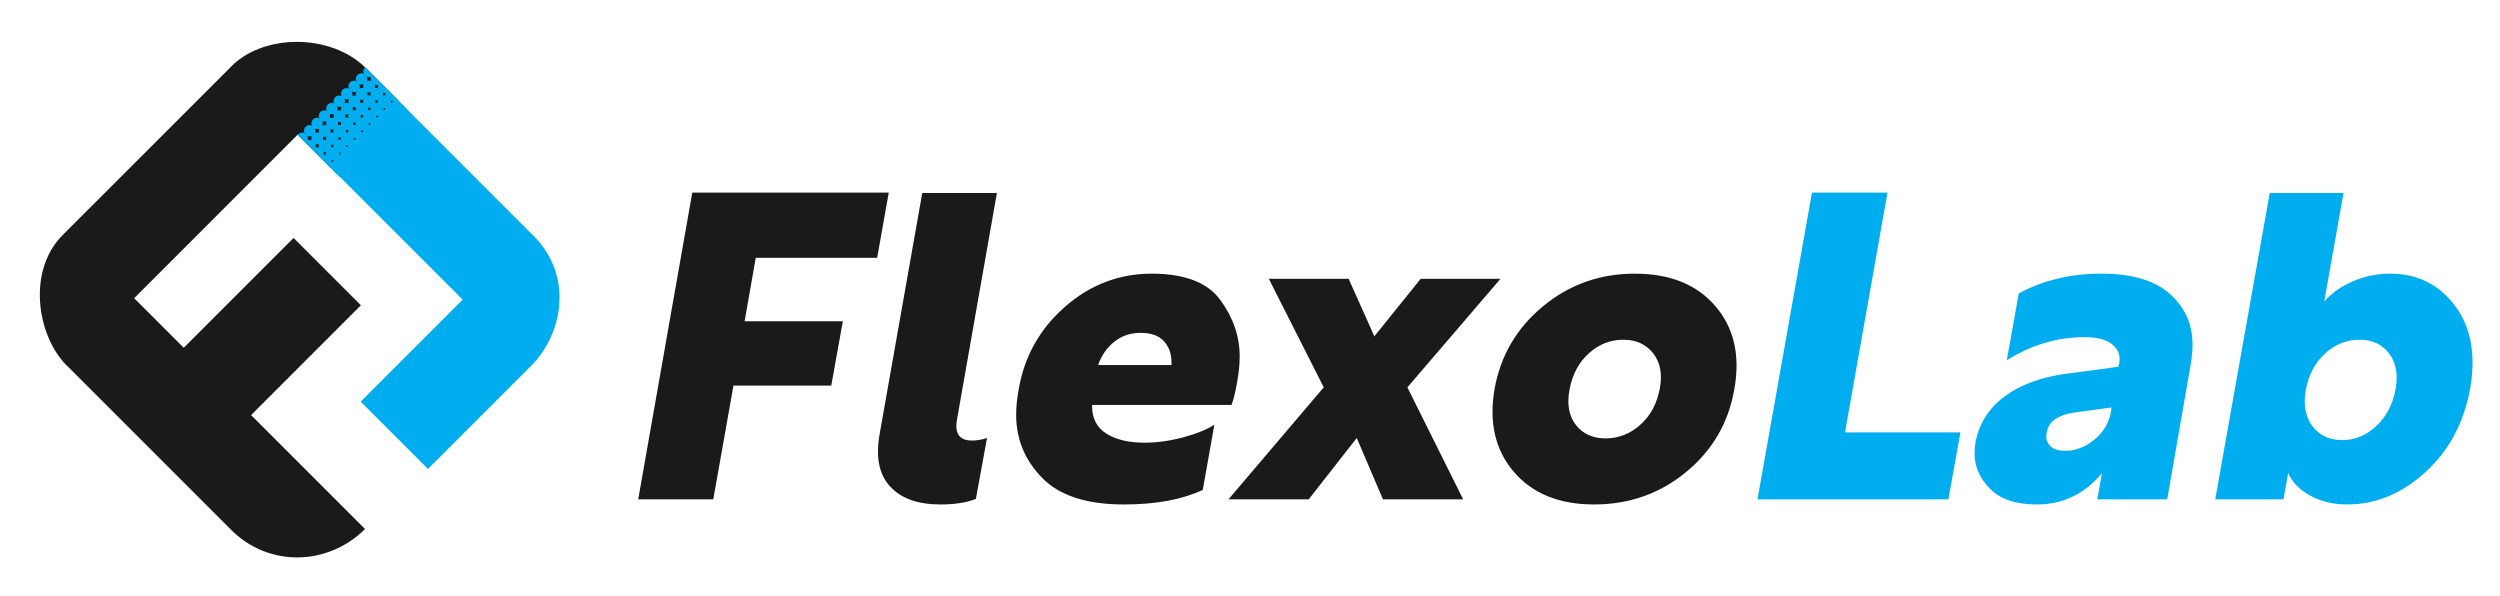
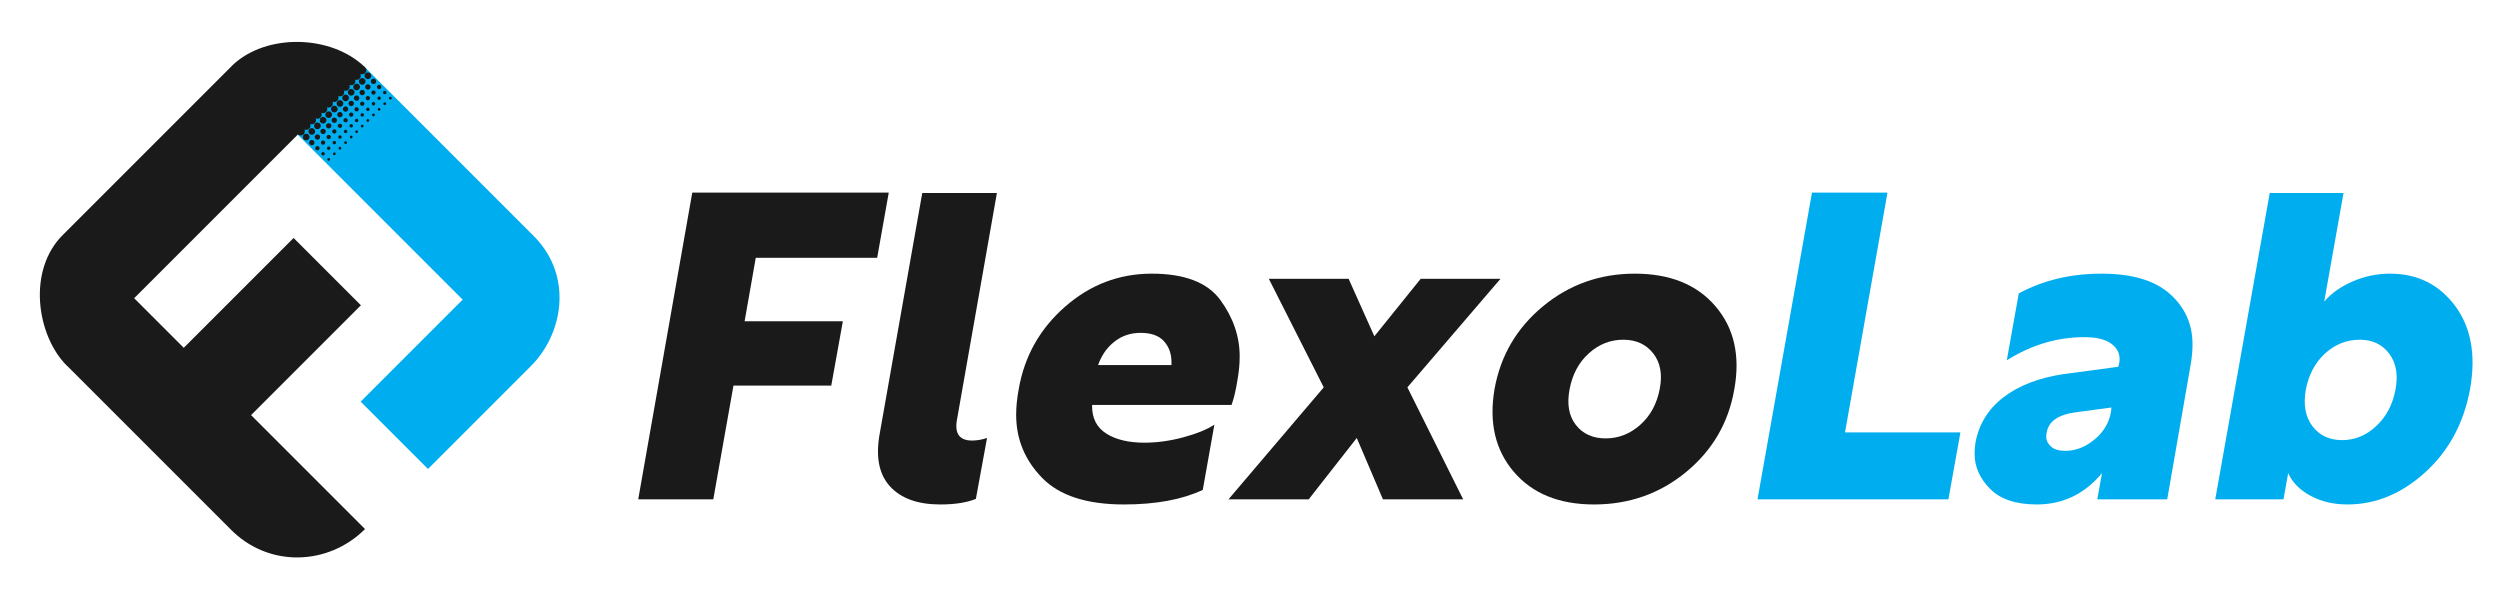
<svg xmlns="http://www.w3.org/2000/svg" viewBox="0 0 335.66 80.00">
  <defs>
    <style>
      .symbol-f { fill: #1A1A1A; fill-rule: evenodd; }
      .symbol-l { fill: #00AEEF; fill-rule: evenodd; }
      .text-main { fill: #1A1A1A; }
      .text-lab { fill: #00AEEF; }
    </style>
  </defs>
  <g>
-     <path d="M88.63,40.09l9.55,9.55,39.56,39.56-30.37,30.37,20.04,20.04,30.37-30.37c9.78-9.51,12.99-26.82,1.31-38.78l-50.42-50.42-20.04,20.04Z" transform="translate(0,0) scale(0.451009)" class="symbol-l" />
-     <path d="M69.25,19.39l-.65.65-49.74,49.73c-10.87,10.59-7.95,30.1,1.02,39.07l.02-.02,48.65,48.65c11.41,11.68,29.25,10.89,40.11.02l-33.92-33.92,32.7-32.7-20.04-20.04-32.7,32.7-14.76-14.76,48.69-48.7,9.99,9.99,20.04-20.04-10.15-10.15c-10.1-9.62-29.27-9.95-39.27-.5Z" transform="translate(0,0) scale(0.451009)" class="symbol-f" />
-     <path d="M88.61,40.14l2.39,2.39c.41-.3.68-.8.67-1.36,0-.93-.77-1.69-1.71-1.71-.56,0-1.05.26-1.35.68Z" transform="translate(0,0) scale(0.451009)" class="symbol-l" />
-     <path d="M90.81,42.34l2.51,2.51c.43-.32.7-.84.7-1.42,0-.98-.81-1.78-1.79-1.79-.58,0-1.09.27-1.41.7Z" transform="translate(0,0) scale(0.451009)" class="symbol-l" />
-     <path d="M93.01,44.54l2.64,2.64c.45-.34.73-.87.72-1.48,0-1.03-.85-1.87-1.88-1.88-.6,0-1.14.28-1.48.72Z" transform="translate(0,0) scale(0.451009)" class="symbol-l" />
-     <path d="M95.2,46.73l2.77,2.77c.46-.35.76-.91.75-1.55,0-1.08-.89-1.96-1.98-1.98-.63,0-1.19.29-1.54.75Z" transform="translate(0,0) scale(0.451009)" class="symbol-l" />
-     <path d="M97.39,48.93l2.91,2.91c.48-.37.78-.96.77-1.62-.01-1.13-.94-2.06-2.07-2.07-.66,0-1.24.3-1.61.78Z" transform="translate(0,0) scale(0.451009)" class="symbol-l" />
-     <path d="M99.58,51.12l1.6,1.6,1.69-1.69c-.4-.43-.97-.71-1.6-.72-.68,0-1.29.31-1.69.81Z" transform="translate(0,0) scale(0.451009)" class="symbol-l" />
-     <path d="M90.49,38.93c.01.94.78,1.7,1.71,1.71.94.01,1.69-.74,1.68-1.68,0-.93-.77-1.69-1.71-1.71-.93,0-1.68.74-1.68,1.68" transform="translate(0,0) scale(0.451009)" class="symbol-l" />
-     <path d="M92.67,41.19c.01.98.81,1.78,1.79,1.79.98.01,1.77-.78,1.76-1.76,0-.98-.81-1.78-1.79-1.79-.98,0-1.77.78-1.76,1.76" transform="translate(0,0) scale(0.451009)" class="symbol-l" />
-     <path d="M94.84,43.46c.01,1.03.86,1.87,1.88,1.88,1.03.01,1.86-.82,1.85-1.85,0-1.03-.85-1.87-1.88-1.88-1.03,0-1.86.82-1.85,1.85" transform="translate(0,0) scale(0.451009)" class="symbol-l" />
-     <path d="M97.01,45.72c.02,1.08.9,1.97,1.98,1.98,1.08.02,1.96-.86,1.94-1.94,0-1.08-.89-1.96-1.98-1.98-1.08,0-1.95.86-1.94,1.94" transform="translate(0,0) scale(0.451009)" class="symbol-l" />
-     <path d="M99.18,47.98c.02,1.14.94,2.06,2.07,2.07,1.14.02,2.05-.9,2.04-2.04-.01-1.13-.94-2.06-2.07-2.07-1.13-.01-2.05.91-2.04,2.04" transform="translate(0,0) scale(0.451009)" class="symbol-l" />
-     <path d="M101.34,50.24c0,.63.28,1.2.72,1.6l3.02-3.02c-.4-.43-.97-.71-1.6-.72-1.19-.01-2.15.95-2.14,2.14Z" transform="translate(0,0) scale(0.451009)" class="symbol-l" />
-     <path d="M92.7,36.73c.01.94.78,1.7,1.71,1.71.94.01,1.69-.74,1.68-1.68,0-.93-.77-1.69-1.71-1.71-.93,0-1.68.74-1.68,1.68" transform="translate(0,0) scale(0.451009)" class="symbol-l" />
-     <path d="M94.88,38.99c.01.98.81,1.78,1.79,1.79.98.01,1.77-.78,1.76-1.76,0-.98-.81-1.78-1.79-1.79-.98,0-1.77.78-1.76,1.76" transform="translate(0,0) scale(0.451009)" class="symbol-l" />
-     <path d="M97.05,41.25c.01,1.03.86,1.87,1.88,1.88,1.03.01,1.86-.82,1.85-1.85,0-1.03-.85-1.87-1.88-1.88-1.03,0-1.86.82-1.85,1.85" transform="translate(0,0) scale(0.451009)" class="symbol-l" />
-     <path d="M99.22,43.51c.02,1.08.9,1.97,1.98,1.98,1.08.02,1.96-.86,1.94-1.94,0-1.08-.89-1.96-1.98-1.98-1.08,0-1.95.86-1.94,1.94" transform="translate(0,0) scale(0.451009)" class="symbol-l" />
-     <path d="M101.38,45.77c.02,1.14.94,2.06,2.07,2.07,1.14.02,2.05-.9,2.04-2.04-.01-1.13-.94-2.06-2.07-2.07-1.13-.01-2.05.91-2.04,2.04" transform="translate(0,0) scale(0.451009)" class="symbol-l" />
-     <path d="M103.54,48.03c0,.63.28,1.2.72,1.6l3.02-3.02c-.4-.43-.97-.71-1.6-.72-1.19-.01-2.15.95-2.14,2.14Z" transform="translate(0,0) scale(0.451009)" class="symbol-l" />
-     <path d="M94.91,34.52c.01.94.78,1.7,1.71,1.71.94.01,1.69-.74,1.68-1.68,0-.93-.77-1.69-1.71-1.71-.93,0-1.68.74-1.68,1.68" transform="translate(0,0) scale(0.451009)" class="symbol-l" />
-     <path d="M97.08,36.78c.01.98.81,1.78,1.79,1.79.98.01,1.77-.78,1.76-1.76,0-.98-.81-1.78-1.79-1.79-.98,0-1.77.78-1.76,1.76" transform="translate(0,0) scale(0.451009)" class="symbol-l" />
-     <path d="M99.26,39.04c.01,1.03.86,1.87,1.88,1.88,1.03.01,1.86-.82,1.85-1.85,0-1.03-.85-1.87-1.88-1.88-1.03,0-1.86.82-1.85,1.85" transform="translate(0,0) scale(0.451009)" class="symbol-l" />
-     <path d="M101.43,41.3c.02,1.08.9,1.97,1.98,1.98,1.08.02,1.96-.86,1.94-1.94,0-1.08-.89-1.96-1.98-1.98-1.08,0-1.95.86-1.94,1.94" transform="translate(0,0) scale(0.451009)" class="symbol-l" />
-     <path d="M103.59,43.57c.02,1.14.94,2.06,2.07,2.07,1.14.02,2.05-.9,2.04-2.04-.01-1.13-.94-2.06-2.07-2.07-1.13-.01-2.05.91-2.04,2.04" transform="translate(0,0) scale(0.451009)" class="symbol-l" />
-     <path d="M105.75,45.83c0,.63.28,1.2.72,1.6l3.02-3.02c-.4-.43-.97-.71-1.6-.72-1.19-.01-2.15.95-2.14,2.14Z" transform="translate(0,0) scale(0.451009)" class="symbol-l" />
-     <path d="M97.11,32.31c.01.94.78,1.7,1.71,1.71.94.01,1.69-.74,1.68-1.68,0-.93-.77-1.69-1.71-1.71-.93,0-1.68.74-1.68,1.68" transform="translate(0,0) scale(0.451009)" class="symbol-l" />
-     <path d="M99.29,34.57c.01.98.81,1.78,1.79,1.79.98.01,1.77-.78,1.76-1.76,0-.98-.81-1.78-1.79-1.79-.98,0-1.77.78-1.76,1.76" transform="translate(0,0) scale(0.451009)" class="symbol-l" />
-     <path d="M101.46,36.84c.01,1.03.86,1.87,1.88,1.88,1.03.01,1.86-.82,1.85-1.85,0-1.03-.85-1.87-1.88-1.88-1.03,0-1.86.82-1.85,1.85" transform="translate(0,0) scale(0.451009)" class="symbol-l" />
-     <path d="M103.63,39.1c.02,1.08.9,1.97,1.98,1.98,1.08.02,1.96-.86,1.94-1.94,0-1.08-.89-1.96-1.98-1.98-1.08,0-1.95.86-1.94,1.94" transform="translate(0,0) scale(0.451009)" class="symbol-l" />
-     <path d="M105.8,41.36c.02,1.14.94,2.06,2.07,2.07,1.14.02,2.05-.9,2.04-2.04-.01-1.13-.94-2.06-2.07-2.07-1.13-.01-2.05.91-2.04,2.04" transform="translate(0,0) scale(0.451009)" class="symbol-l" />
-     <path d="M107.96,43.62c0,.63.28,1.2.72,1.6l3.02-3.02c-.4-.43-.97-.71-1.6-.72-1.19-.01-2.15.95-2.14,2.14Z" transform="translate(0,0) scale(0.451009)" class="symbol-l" />
-     <path d="M99.32,30.11c.01.94.78,1.7,1.71,1.71.94.01,1.69-.74,1.68-1.68,0-.93-.77-1.69-1.71-1.71-.93,0-1.68.74-1.68,1.68" transform="translate(0,0) scale(0.451009)" class="symbol-l" />
-     <path d="M101.5,32.37c.01.98.81,1.78,1.79,1.79.98.01,1.77-.78,1.76-1.76,0-.98-.81-1.78-1.79-1.79-.98,0-1.77.78-1.76,1.76" transform="translate(0,0) scale(0.451009)" class="symbol-l" />
-     <path d="M103.67,34.63c.01,1.03.86,1.87,1.88,1.88,1.03.01,1.86-.82,1.85-1.85,0-1.03-.85-1.87-1.88-1.88-1.03,0-1.86.82-1.85,1.85" transform="translate(0,0) scale(0.451009)" class="symbol-l" />
-     <path d="M105.84,36.89c.02,1.08.9,1.97,1.98,1.98,1.08.02,1.96-.86,1.94-1.94,0-1.08-.89-1.96-1.98-1.98-1.08,0-1.95.86-1.94,1.94" transform="translate(0,0) scale(0.451009)" class="symbol-l" />
-     <path d="M108,39.15c.02,1.14.94,2.06,2.07,2.07,1.14.02,2.05-.9,2.04-2.04-.01-1.13-.94-2.06-2.07-2.07-1.13-.01-2.05.91-2.04,2.04" transform="translate(0,0) scale(0.451009)" class="symbol-l" />
-     <path d="M110.16,41.41c0,.63.28,1.2.72,1.6l3.02-3.02c-.4-.43-.97-.71-1.6-.72-1.19-.01-2.15.95-2.14,2.14Z" transform="translate(0,0) scale(0.451009)" class="symbol-l" />
-     <path d="M101.53,27.9c.01.94.78,1.7,1.71,1.71.94.01,1.69-.74,1.68-1.68,0-.93-.77-1.69-1.71-1.71-.93,0-1.68.74-1.68,1.68" transform="translate(0,0) scale(0.451009)" class="symbol-l" />
-     <path d="M103.7,30.16c.01.98.81,1.78,1.79,1.79.98.01,1.77-.78,1.76-1.76,0-.98-.81-1.78-1.79-1.79-.98,0-1.77.78-1.76,1.76" transform="translate(0,0) scale(0.451009)" class="symbol-l" />
-     <path d="M105.88,32.42c.01,1.03.86,1.87,1.88,1.88,1.03.01,1.86-.82,1.85-1.85,0-1.03-.85-1.87-1.88-1.88-1.03,0-1.86.82-1.85,1.85" transform="translate(0,0) scale(0.451009)" class="symbol-l" />
-     <path d="M108.05,34.68c.02,1.08.9,1.97,1.98,1.98,1.08.02,1.96-.86,1.94-1.94,0-1.08-.89-1.96-1.98-1.98-1.08,0-1.95.86-1.94,1.94" transform="translate(0,0) scale(0.451009)" class="symbol-l" />
-     <path d="M110.21,36.94c.02,1.14.94,2.06,2.07,2.07,1.14.02,2.05-.9,2.04-2.04-.01-1.13-.94-2.06-2.07-2.07-1.13-.01-2.05.91-2.04,2.04" transform="translate(0,0) scale(0.451009)" class="symbol-l" />
-     <path d="M112.37,39.21c0,.63.28,1.2.72,1.6l3.02-3.02c-.4-.43-.97-.71-1.6-.72-1.19-.01-2.15.95-2.14,2.14Z" transform="translate(0,0) scale(0.451009)" class="symbol-l" />
-     <path d="M103.73,25.69c.01.94.78,1.7,1.71,1.71.94.01,1.69-.74,1.68-1.68,0-.93-.77-1.69-1.71-1.71-.93,0-1.68.74-1.68,1.68" transform="translate(0,0) scale(0.451009)" class="symbol-l" />
-     <path d="M105.91,27.95c.01.98.81,1.78,1.79,1.79.98.01,1.77-.78,1.76-1.76,0-.98-.81-1.78-1.79-1.79-.98,0-1.77.78-1.76,1.76" transform="translate(0,0) scale(0.451009)" class="symbol-l" />
-     <path d="M108.08,30.21c.01,1.03.86,1.87,1.88,1.88,1.03.01,1.86-.82,1.85-1.85,0-1.03-.85-1.87-1.88-1.88-1.03,0-1.86.82-1.85,1.85" transform="translate(0,0) scale(0.451009)" class="symbol-l" />
-     <path d="M110.25,32.48c.02,1.08.9,1.97,1.98,1.98,1.08.02,1.96-.86,1.94-1.94,0-1.08-.89-1.96-1.98-1.98-1.08,0-1.95.86-1.94,1.94" transform="translate(0,0) scale(0.451009)" class="symbol-l" />
-     <path d="M112.42,34.74c.02,1.14.94,2.06,2.07,2.07,1.14.02,2.05-.9,2.04-2.04-.01-1.13-.94-2.06-2.07-2.07-1.13-.01-2.05.91-2.04,2.04" transform="translate(0,0) scale(0.451009)" class="symbol-l" />
-     <path d="M114.58,37c0,.63.28,1.2.72,1.6l3.02-3.02c-.4-.43-.97-.71-1.6-.72-1.19-.01-2.15.95-2.14,2.14Z" transform="translate(0,0) scale(0.451009)" class="symbol-l" />
-     <path d="M105.94,23.48c.01.94.78,1.7,1.71,1.71.94.01,1.69-.74,1.68-1.68,0-.93-.77-1.69-1.71-1.71-.93,0-1.68.74-1.68,1.68" transform="translate(0,0) scale(0.451009)" class="symbol-l" />
-     <path d="M108.12,25.75c.01.98.81,1.78,1.79,1.79.98.01,1.77-.78,1.76-1.76,0-.98-.81-1.78-1.79-1.79-.98,0-1.77.78-1.76,1.76" transform="translate(0,0) scale(0.451009)" class="symbol-l" />
-     <path d="M110.29,28.01c.01,1.03.86,1.87,1.88,1.88,1.03.01,1.86-.82,1.85-1.85,0-1.03-.85-1.87-1.88-1.88-1.03,0-1.86.82-1.85,1.85" transform="translate(0,0) scale(0.451009)" class="symbol-l" />
-     <path d="M112.46,30.27c.02,1.08.9,1.97,1.98,1.98,1.08.02,1.96-.86,1.94-1.94,0-1.08-.89-1.96-1.98-1.98-1.08,0-1.95.86-1.94,1.94" transform="translate(0,0) scale(0.451009)" class="symbol-l" />
-     <path d="M114.63,32.53c.02,1.14.94,2.06,2.07,2.07,1.14.02,2.05-.9,2.04-2.04-.01-1.13-.94-2.06-2.07-2.07-1.13-.01-2.05.91-2.04,2.04" transform="translate(0,0) scale(0.451009)" class="symbol-l" />
-     <path d="M116.79,34.79c0,.63.28,1.2.72,1.6l3.02-3.02c-.4-.43-.97-.71-1.6-.72-1.19-.01-2.15.95-2.14,2.14Z" transform="translate(0,0) scale(0.451009)" class="symbol-l" />
-     <path d="M108.15,21.28c.01.94.78,1.7,1.71,1.71.49,0,.93-.2,1.24-.53l-2.41-2.41c-.33.31-.53.75-.53,1.23Z" transform="translate(0,0) scale(0.451009)" class="symbol-l" />
-     <path d="M110.33,23.54c.01.98.81,1.78,1.79,1.79.51,0,.97-.21,1.3-.55l-2.53-2.53c-.34.32-.56.78-.55,1.29Z" transform="translate(0,0) scale(0.451009)" class="symbol-l" />
-     <path d="M112.5,25.8c.01,1.03.86,1.87,1.88,1.88.54,0,1.02-.21,1.36-.58l-2.66-2.66c-.36.34-.58.82-.58,1.35Z" transform="translate(0,0) scale(0.451009)" class="symbol-l" />
-     <path d="M114.67,28.06c.02,1.08.9,1.97,1.98,1.98.56,0,1.07-.22,1.42-.6l-2.79-2.79c-.38.35-.61.86-.61,1.42Z" transform="translate(0,0) scale(0.451009)" class="symbol-l" />
-     <path d="M116.83,30.32c.02,1.14.94,2.06,2.07,2.07.59,0,1.12-.24,1.49-.63l-2.93-2.93c-.4.37-.64.9-.63,1.49Z" transform="translate(0,0) scale(0.451009)" class="symbol-l" />
-     <path d="M118.99,32.58c0,.63.28,1.2.72,1.6l1.55-1.55-1.61-1.61c-.41.39-.67.95-.66,1.56Z" transform="translate(0,0) scale(0.451009)" class="symbol-l" />
+     <path d="M69.25,19.39l-.65.65-49.74,49.74c-10.87,10.59-7.94,30.1,1.02,39.07l.02-.02,48.65,48.65c11.41,11.68,29.25,10.89,40.11.02l-33.92-33.92,32.7-32.7-20.04-20.04-32.7,32.7-14.76-14.76L108.68,20.04c-10.05-9.78-29.38-10.16-39.43-.66" transform="translate(0,0) scale(0.451009)" class="symbol-f" />
+     <path d="M88.63,40.09l49.11,49.11-30.37,30.37,20.04,20.04,30.37-30.37c9.78-9.51,12.99-26.82,1.31-38.78l-50.42-50.42-20.04,20.04Z" transform="translate(0,0) scale(0.451009)" class="symbol-l" />
+     <path d="M108.8,21.85c-.39.39-.39,1.02,0,1.41.39.39,1.03.39,1.42,0,.39-.39.39-1.02,0-1.41-.39-.39-1.03-.39-1.42,0M107.12,23.52c-.39.39-.39,1.02,0,1.41.39.39,1.03.39,1.42,0,.39-.39.39-1.02,0-1.41-.39-.39-1.03-.39-1.42,0M110.62,23.66c-.31.31-.31.82,0,1.13.31.31.82.31,1.14,0,.31-.31.31-.82,0-1.13-.31-.31-.82-.31-1.14,0M105.45,25.18c-.39.39-.39,1.02,0,1.41.39.39,1.03.39,1.42,0,.39-.39.39-1.02,0-1.41-.39-.39-1.03-.39-1.42,0M108.94,25.32c-.31.31-.31.82,0,1.13.31.31.82.31,1.14,0s.31-.82,0-1.13c-.31-.31-.82-.31-1.14,0M112.41,25.44c-.25.25-.25.65,0,.9.25.25.66.25.91,0,.25-.25.25-.65,0-.9-.25-.25-.66-.25-.91,0M103.84,26.77c-.39.39-.39,1.02,0,1.41.39.39,1.03.39,1.42,0,.39-.39.39-1.02,0-1.41-.39-.39-1.03-.39-1.42,0M107.26,26.99c-.31.31-.31.82,0,1.13.31.31.82.31,1.14,0,.31-.31.31-.82,0-1.13s-.82-.31-1.14,0M110.73,27.1c-.25.25-.25.65,0,.9.25.25.66.25.91,0,.25-.25.25-.65,0-.9-.25-.25-.66-.25-.91,0M114.17,27.19c-.2.2-.2.52,0,.72.2.2.53.2.73,0,.2-.2.2-.52,0-.72-.2-.2-.53-.2-.73,0M102.17,28.44c-.39.39-.39,1.02,0,1.41.39.39,1.03.39,1.42,0,.39-.39.39-1.02,0-1.41-.39-.39-1.03-.39-1.42,0M105.59,28.65c-.31.31-.31.82,0,1.13.31.31.82.31,1.14,0,.31-.31.31-.82,0-1.13-.31-.31-.82-.31-1.14,0M109.05,28.76c-.25.25-.25.65,0,.9.25.25.66.25.91,0,.25-.25.25-.65,0-.9-.25-.25-.66-.25-.91,0M112.5,28.86c-.2.2-.2.52,0,.72.2.2.53.2.73,0,.2-.2.2-.52,0-.72-.2-.2-.53-.2-.73,0M115.92,28.93c-.16.16-.16.42,0,.58.16.16.42.16.58,0,.16-.16.16-.42,0-.58-.16-.16-.42-.16-.58,0M100.49,30.1c-.39.39-.39,1.02,0,1.41.39.39,1.03.39,1.42,0,.39-.39.39-1.02,0-1.41-.39-.39-1.03-.39-1.42,0M103.99,30.24c-.31.31-.31.82,0,1.13.31.31.82.31,1.14,0,.31-.31.31-.82,0-1.13s-.82-.31-1.14,0M107.38,30.43c-.25.25-.25.65,0,.9.25.25.66.25.91,0,.25-.25.25-.65,0-.9-.25-.25-.66-.25-.91,0M110.82,30.52c-.2.2-.2.52,0,.72.2.2.53.2.73,0,.2-.2.2-.52,0-.72-.2-.2-.53-.2-.73,0M114.24,30.59c-.16.16-.16.42,0,.58.16.16.42.16.58,0,.16-.16.16-.42,0-.58-.16-.16-.42-.16-.58,0M98.82,31.76c-.39.39-.39,1.02,0,1.41.39.39,1.03.39,1.42,0,.39-.39.39-1.02,0-1.41-.39-.39-1.03-.39-1.42,0M102.31,31.91c-.31.31-.31.82,0,1.13.31.31.82.31,1.13,0,.31-.31.31-.82,0-1.13-.31-.31-.82-.31-1.13,0M105.7,32.09c-.25.25-.25.65,0,.9.25.25.66.25.91,0,.25-.25.25-.65,0-.9-.25-.25-.66-.25-.91,0M109.15,32.18c-.2.2-.2.52,0,.72.2.2.53.2.73,0,.2-.2.2-.52,0-.72-.2-.2-.53-.2-.73,0M112.57,32.26c-.16.16-.16.42,0,.58.16.16.42.16.58,0,.16-.16.16-.42,0-.58-.16-.16-.42-.16-.58,0M97.14,33.43c-.39.39-.39,1.02,0,1.41.39.39,1.03.39,1.42,0,.39-.39.39-1.02,0-1.41-.39-.39-1.03-.39-1.42,0M100.63,33.57c-.31.31-.31.82,0,1.13.31.31.82.31,1.14,0,.31-.31.31-.82,0-1.13-.31-.31-.82-.31-1.14,0M104.1,33.68c-.25.25-.25.65,0,.9.25.25.66.25.91,0,.25-.25.25-.65,0-.9-.25-.25-.66-.25-.91,0M107.47,33.85c-.2.2-.2.52,0,.72.2.2.53.2.73,0,.2-.2.2-.52,0-.72-.2-.2-.53-.2-.73,0M110.89,33.92c-.16.16-.16.42,0,.58.16.16.42.16.58,0,.16-.16.16-.42,0-.58-.16-.16-.42-.16-.58,0M95.47,35.09c-.39.39-.39,1.02,0,1.41.39.39,1.03.39,1.42,0,.39-.39.39-1.02,0-1.41-.39-.39-1.03-.39-1.42,0M98.96,35.23c-.31.31-.31.82,0,1.13.31.31.82.31,1.14,0,.31-.31.31-.82,0-1.13s-.82-.31-1.14,0M102.42,35.35c-.25.25-.25.65,0,.9.25.25.66.25.91,0,.25-.25.25-.65,0-.9-.25-.25-.66-.25-.91,0M105.79,35.51c-.2.2-.2.52,0,.72.2.2.53.2.73,0,.2-.2.2-.52,0-.72s-.53-.2-.73,0M109.22,35.58c-.16.16-.16.42,0,.58.16.16.42.16.58,0,.16-.16.16-.42,0-.58-.16-.16-.42-.16-.58,0M93.79,36.76c-.39.39-.39,1.02,0,1.41.39.39,1.03.39,1.42,0,.39-.39.39-1.02,0-1.41-.39-.39-1.03-.39-1.42,0M97.28,36.9c-.31.31-.31.82,0,1.13.31.31.82.31,1.14,0s.31-.82,0-1.13-.82-.31-1.14,0M100.75,37.01c-.25.25-.25.65,0,.9.25.25.66.25.91,0,.25-.25.25-.65,0-.9-.25-.25-.66-.25-.91,0M104.19,37.1c-.2.2-.2.52,0,.72.2.2.53.2.73,0,.2-.2.2-.52,0-.72-.2-.2-.53-.2-.73,0M107.54,37.25c-.16.16-.16.42,0,.58.16.16.42.16.58,0,.16-.16.16-.42,0-.58-.16-.16-.42-.16-.58,0M92.11,38.42c-.39.39-.39,1.02,0,1.41.39.39,1.03.39,1.42,0,.39-.39.39-1.02,0-1.41-.39-.39-1.03-.39-1.42,0M95.61,38.56c-.31.31-.31.82,0,1.13.31.31.82.31,1.14,0,.31-.31.31-.82,0-1.13-.31-.31-.82-.31-1.14,0M99.07,38.68c-.25.25-.25.65,0,.9.25.25.66.25.91,0,.25-.25.25-.65,0-.9-.25-.25-.66-.25-.91,0M102.52,38.77c-.2.2-.2.52,0,.72.2.2.53.2.73,0,.2-.2.2-.52,0-.72-.2-.2-.53-.2-.73,0M105.87,38.91c-.16.16-.16.42,0,.58.16.16.42.16.58,0,.16-.16.16-.42,0-.58-.16-.16-.42-.16-.58,0M90.44,40.09c-.39.39-.39,1.02,0,1.41.39.39,1.03.39,1.42,0,.39-.39.39-1.02,0-1.41-.39-.39-1.03-.39-1.42,0M93.93,40.23c-.31.31-.31.82,0,1.13.31.31.82.31,1.13,0,.31-.31.31-.82,0-1.13s-.82-.31-1.13,0M97.4,40.34c-.25.25-.25.65,0,.9.25.25.66.25.91,0,.25-.25.25-.65,0-.9-.25-.25-.66-.25-.91,0M100.84,40.43c-.2.2-.2.52,0,.72.2.2.53.2.73,0,.2-.2.2-.52,0-.72-.2-.2-.53-.2-.73,0M104.26,40.5c-.16.16-.16.42,0,.58.16.16.42.16.58,0,.16-.16.16-.42,0-.58-.16-.16-.42-.16-.58,0M92.25,41.89c-.31.31-.31.82,0,1.13s.82.31,1.14,0c.31-.31.31-.82,0-1.13-.31-.31-.82-.31-1.14,0M95.72,42c-.25.25-.25.65,0,.9.25.25.66.25.91,0,.25-.25.25-.65,0-.9-.25-.25-.66-.25-.91,0M99.16,42.1c-.2.2-.2.52,0,.72.2.2.53.2.73,0,.2-.2.2-.52,0-.72-.2-.2-.53-.2-.73,0M102.59,42.17c-.16.16-.16.42,0,.58.16.16.42.16.58,0,.16-.16.16-.42,0-.58-.16-.16-.42-.16-.58,0M94.04,43.67c-.25.25-.25.65,0,.9.25.25.66.25.91,0,.25-.25.25-.65,0-.9-.25-.25-.66-.25-.91,0M97.49,43.76c-.2.2-.2.52,0,.72.2.2.53.2.73,0,.2-.2.2-.52,0-.72-.2-.2-.53-.2-.73,0M100.91,43.83c-.16.16-.16.42,0,.58.16.16.42.16.58,0,.16-.16.16-.42,0-.58-.16-.16-.42-.16-.58,0M95.81,45.42c-.2.2-.2.52,0,.72.2.2.53.2.73,0,.2-.2.2-.52,0-.72-.2-.2-.53-.2-.73,0M99.24,45.5c-.16.16-.16.42,0,.58.16.16.42.16.58,0,.16-.16.16-.42,0-.58-.16-.16-.42-.16-.58,0M97.56,47.16c-.16.16-.16.42,0,.58.16.16.42.16.58,0,.16-.16.16-.42,0-.58-.16-.16-.42-.16-.58,0" transform="translate(0,0) scale(0.451009)" class="symbol-f" />
+     <path d="M106.94,20.01c-.39.38-.47.96-.24,1.42-.47-.22-1.05-.14-1.43.24-.35.35-.45.86-.3,1.3-.44-.15-.95-.06-1.31.29-.39.39-.47.96-.24,1.42-.47-.22-1.04-.14-1.43.24-.39.38-.47.96-.24,1.42-.47-.22-1.05-.14-1.43.24-.39.39-.47.96-.24,1.42-.47-.23-1.05-.14-1.43.24-.39.39-.47.96-.24,1.42-.47-.22-1.04-.14-1.43.24-.39.38-.47.96-.24,1.42-.47-.22-1.05-.14-1.43.24-.39.39-.47.96-.24,1.42-.47-.22-1.04-.14-1.43.24s-.47.96-.24,1.42c-.47-.22-1.04-.14-1.43.24-.39.38-.47.96-.24,1.42-.47-.22-1.05-.14-1.43.24-.39.39-.47.96-.24,1.42-.47-.22-1.04-.14-1.43.24-.49.49-.49,1.28,0,1.76.49.49,1.29.49,1.77,0,.39-.39.47-.96.24-1.42.47.22,1.04.14,1.43-.24.39-.38.47-.96.24-1.42.47.22,1.05.14,1.43-.24.39-.39.47-.96.24-1.42.47.22,1.04.14,1.43-.24.39-.39.47-.96.24-1.42.47.22,1.05.14,1.43-.24.39-.38.47-.96.24-1.42.47.22,1.05.14,1.43-.24.39-.39.47-.96.24-1.42.47.22,1.04.14,1.43-.24.39-.38.47-.96.24-1.42.47.22,1.05.14,1.43-.24.39-.38.47-.96.24-1.42.47.23,1.05.14,1.43-.24.39-.39.47-.96.24-1.42.47.22,1.04.14,1.43-.24.35-.35.45-.86.3-1.3.44.15.95.06,1.31-.29.39-.38.47-.96.24-1.42.47.22,1.05.14,1.43-.24.39-.39.47-.96.24-1.42l-.59-.58c-.47-.22-1.04-.14-1.43.24Z" transform="translate(0,0) scale(0.451009)" class="symbol-f" />
    <path d="M71 0 197 715H655L628 563H345L319 415H548L521 265H293L246 0Z" class="text-main" transform="translate(81.60,67.04) scale(0.0576,-0.0576)" />
    <path d="M82 154 181 714H355L262 186Q253 137 297 137Q314 137 332 143L306 1Q274 -12 223 -12Q144 -12 105.5 30.5Q67 73 82 154Z" class="text-main" transform="translate(113.40,67.04) scale(0.0576,-0.0576)" />
    <path d="M385 526Q500 526 545.0 464.5Q590 403 590 333Q590 307 585 279Q579 241 571 220H246Q246 219 246 217Q246 174 279.5 153.0Q313 132 368 132Q412 132 458.5 144.5Q505 157 531 174L504 22Q432 -12 320 -12Q190 -12 129.5 50.0Q69 112 69 197Q69 225 75 257Q95 372 183.0 449.0Q271 526 385 526ZM359 388Q324 388 298.0 367.5Q272 347 260 313H431Q431 316 431 320Q431 349 413.5 368.5Q396 388 359 388Z" class="text-main" transform="translate(132.46,67.04) scale(0.0576,-0.0576)" />
    <path d="M546 0H359L298 143L186 0H-1L221 261L93 514H279L339 380L447 514H633L416 261Z" class="text-main" transform="translate(165.00,67.04) scale(0.0576,-0.0576)" />
    <path d="M401 526Q524 526 589.0 450.0Q654 374 633 257Q613 140 521.0 64.0Q429 -12 306 -12Q184 -12 119.0 64.0Q54 140 74 257Q95 374 187.0 450.0Q279 526 401 526ZM444 340Q419 372 374.0 372.0Q329 372 294.0 340.5Q259 309 249.0 257.0Q239 205 263.5 173.5Q288 142 333.0 142.0Q378 142 413.5 173.5Q449 205 459 257Q469 308 444 340Z" class="text-main" transform="translate(196.40,67.04) scale(0.0576,-0.0576)" />
    <path d="M71 0 198 715H374L275 156H544L516 0Z" class="text-lab" transform="translate(231.88,67.04) scale(0.0576,-0.0576)" />
    <path d="M150 480Q235 526 343 526Q449 526 502.0 479.0Q555 432 555 361Q555 340 551 316L496 0H333L344 61Q283 -12 192 -12Q119 -12 83.0 24.5Q47 61 47 106Q47 119 49 132Q61 197 114.5 238.0Q168 279 255 292L382 309L384 317Q385 322 385 327Q385 349 364.5 363.5Q344 378 303 378Q208 378 122 324ZM259 113Q294 113 326.0 139.0Q358 165 365 204L366 214L284 203Q221 195 215 155Q214 150 214 146Q214 133 225.0 123.0Q236 113 259 113Z" class="text-lab" transform="translate(262.41,67.04) scale(0.0576,-0.0576)" />
    <path d="M229 61 218 0H59L186 714H358L313 461Q338 490 379.5 508.0Q421 526 466 526Q562 526 618.0 451.0Q674 376 653 257Q631 138 548.5 63.0Q466 -12 367 -12Q319 -12 281.5 8.0Q244 28 229 61ZM355 138Q399 138 434.0 170.5Q469 203 479.0 255.0Q489 307 464.5 339.5Q440 372 396 372Q350 372 315.0 340.0Q280 308 270 255Q261 203 285.5 170.5Q310 138 355 138Z" class="text-lab" transform="translate(294.03,67.04) scale(0.0576,-0.0576)" />
  </g>
</svg>
